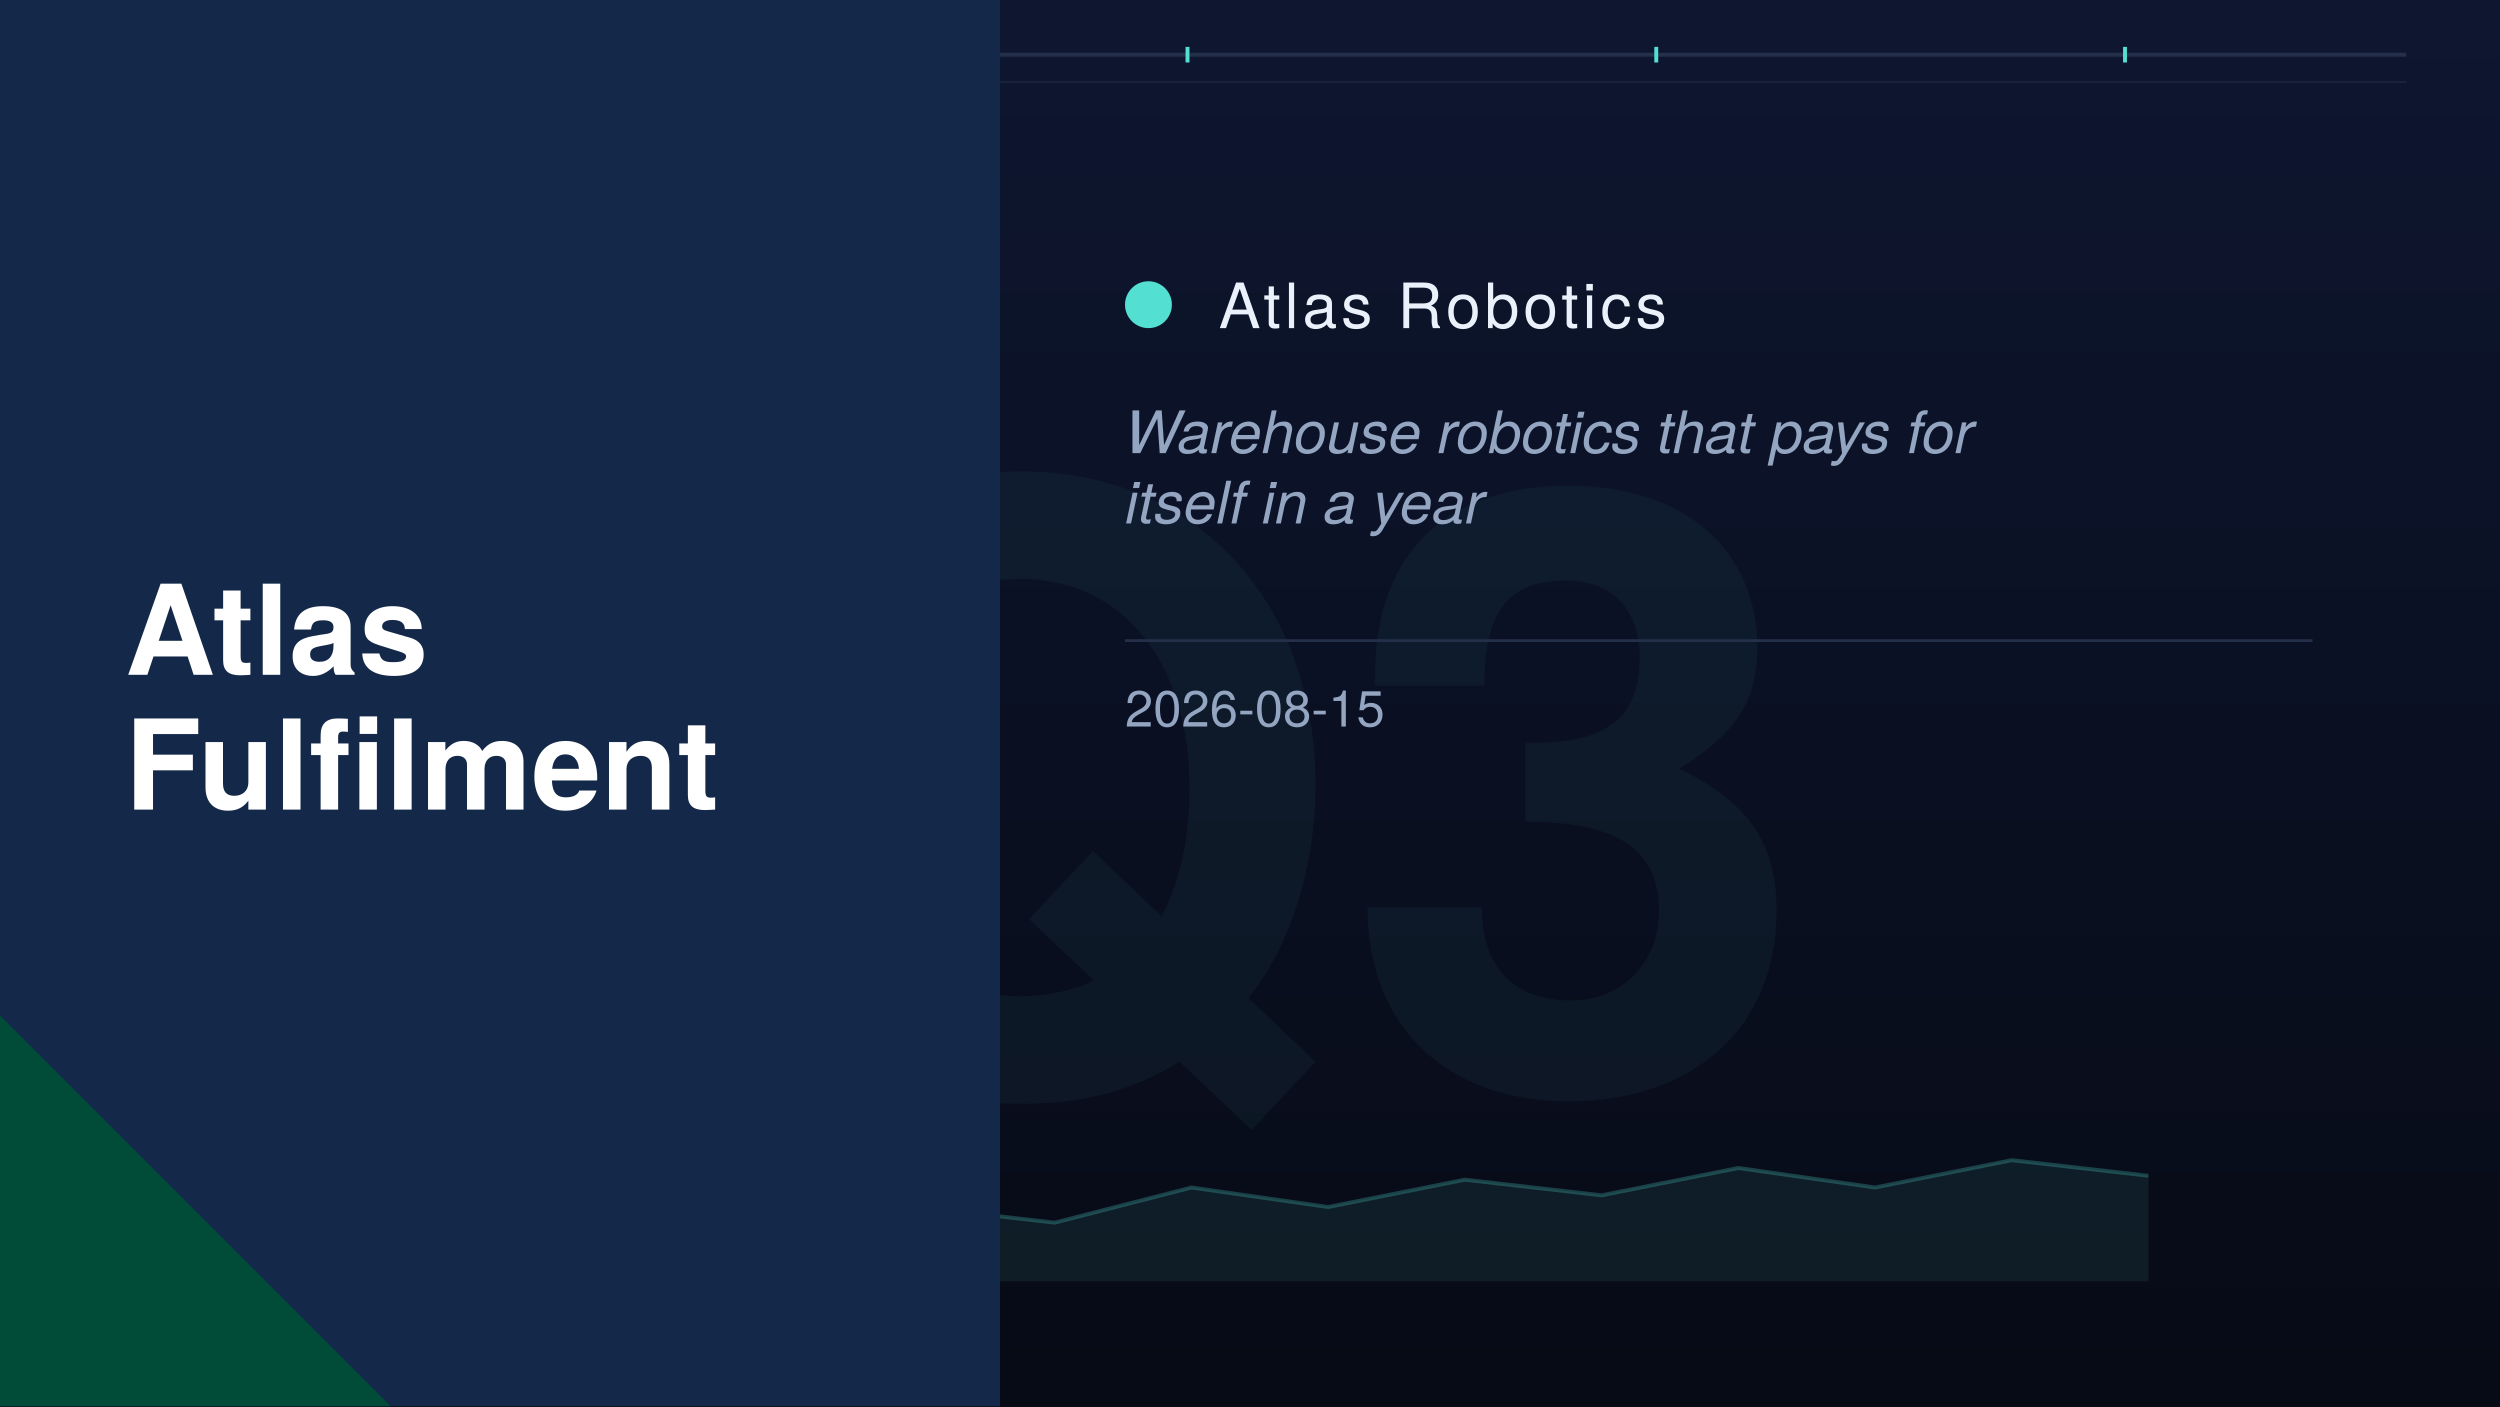
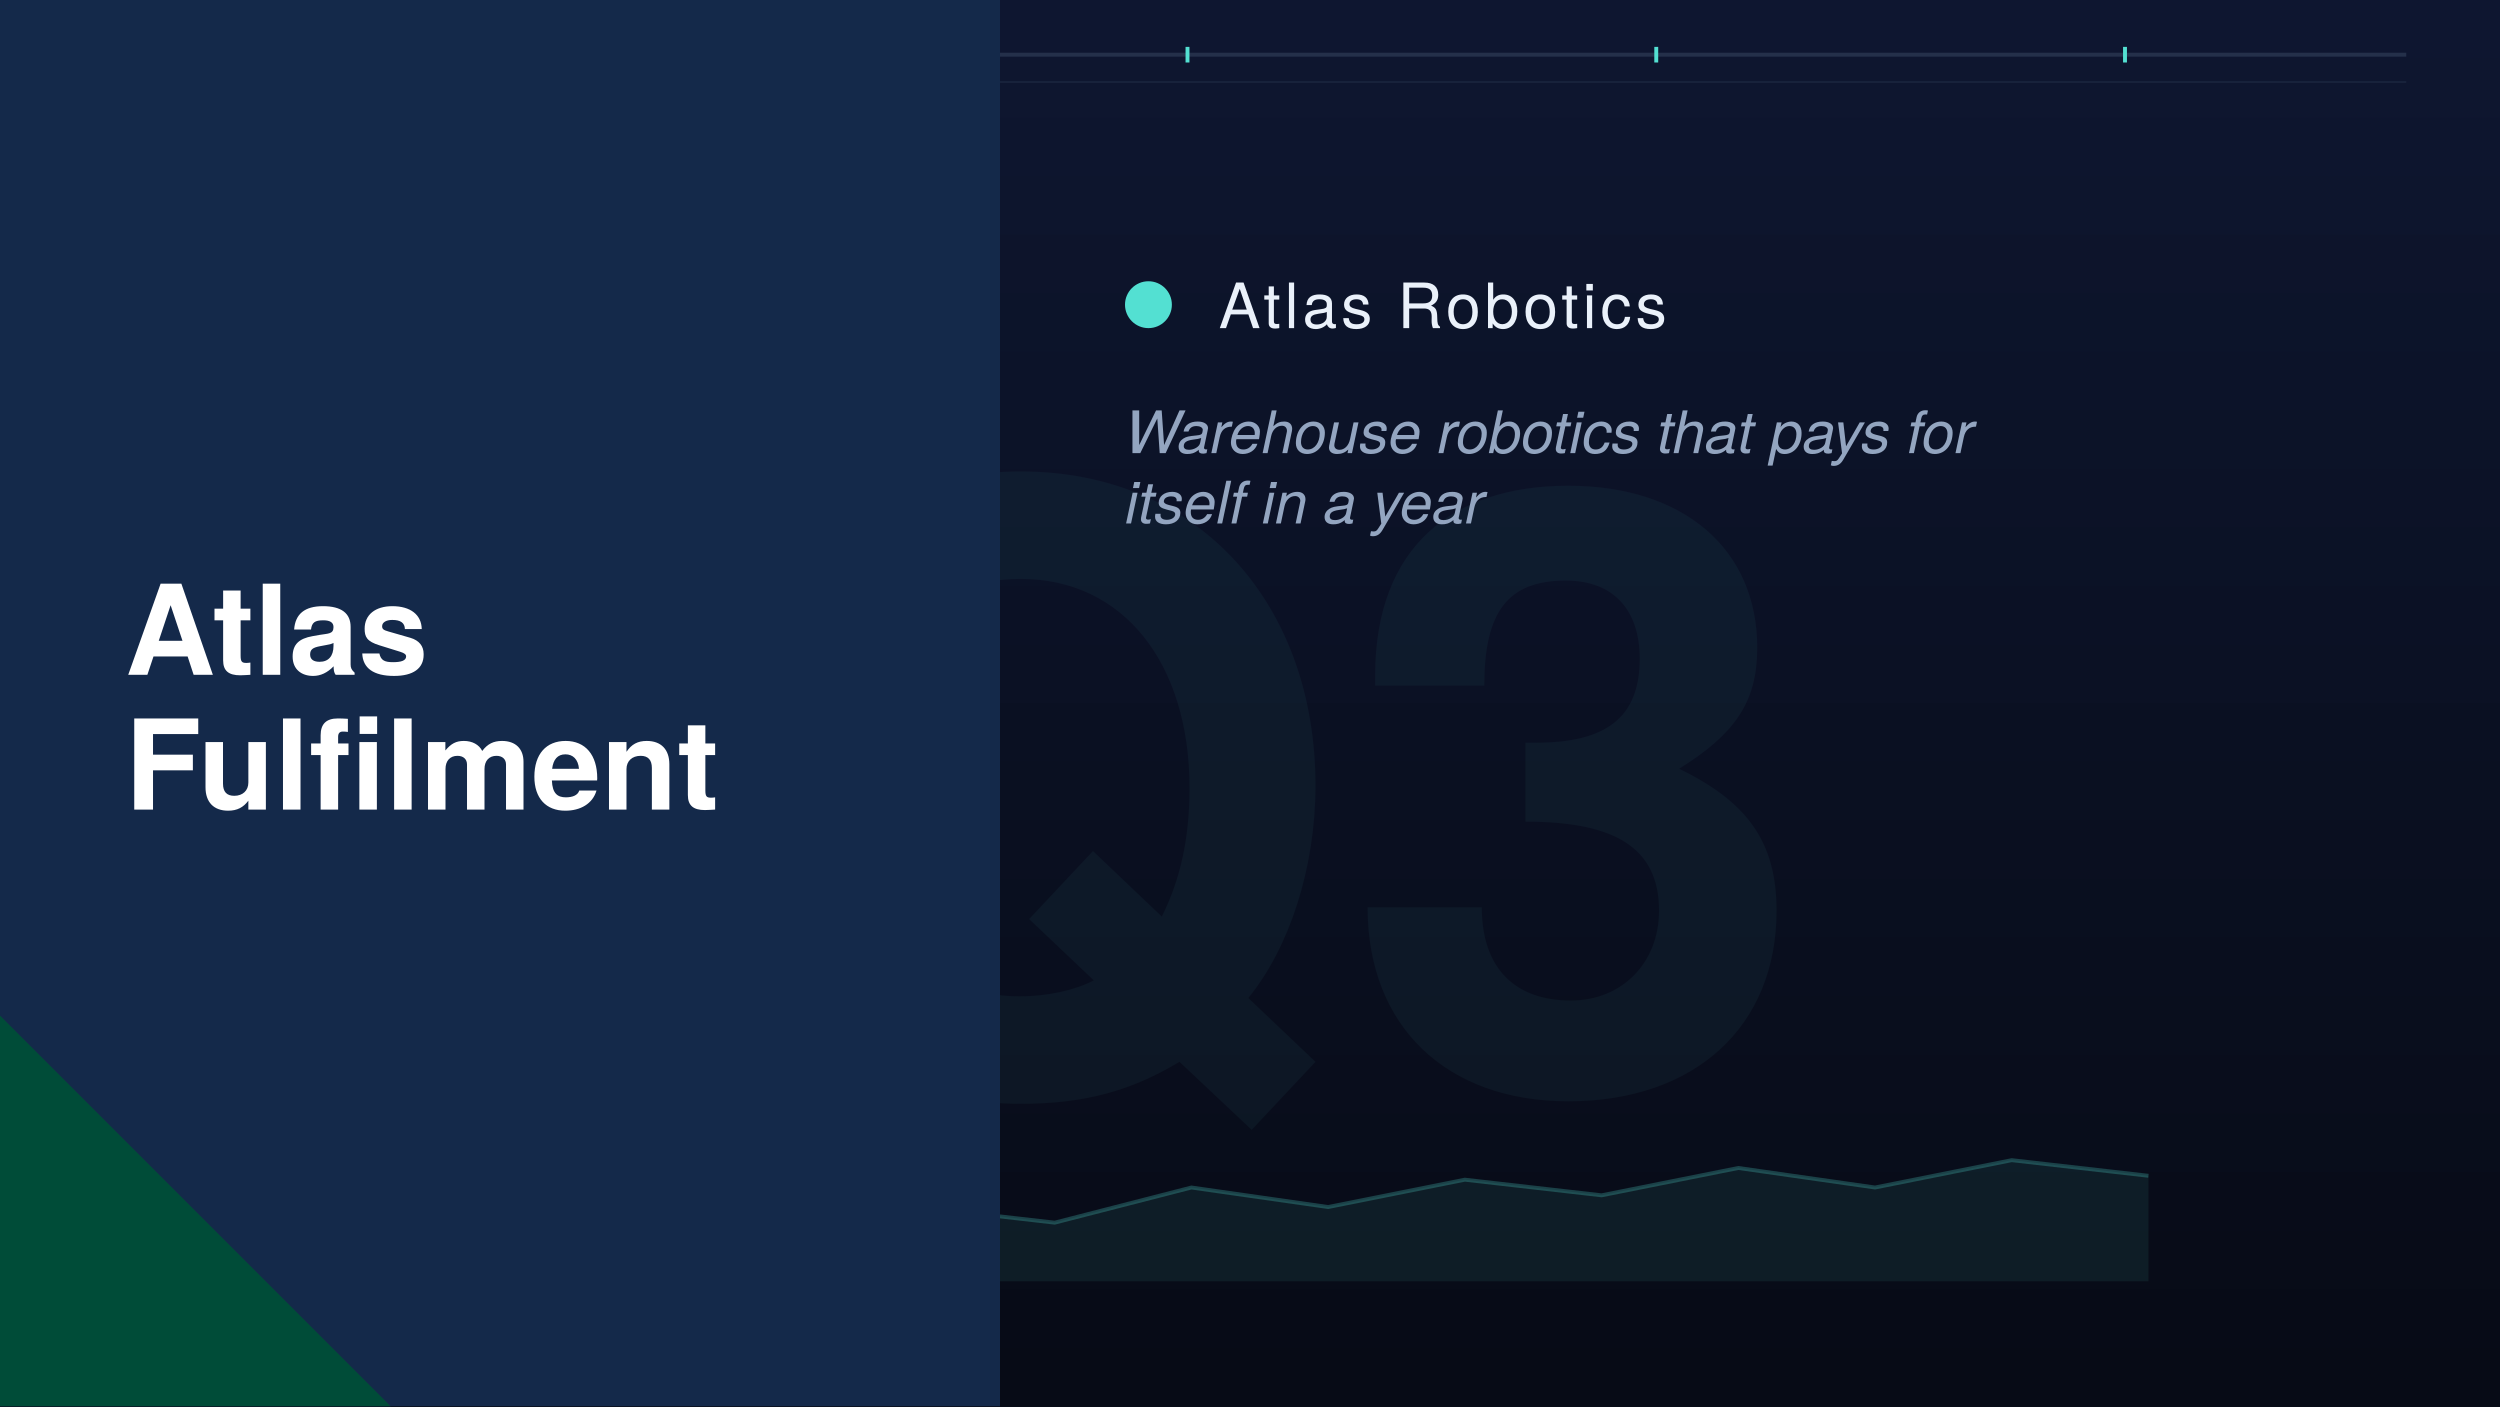
<svg xmlns="http://www.w3.org/2000/svg" viewBox="0 0 1280 720">
  <rect x="0" y="0" width="1280" height="31" fill="#0E1630" />
  <rect x="0" y="30" width="1280" height="31" fill="#0E162F" />
  <rect x="0" y="60" width="1280" height="31" fill="#0D152E" />
  <rect x="0" y="90" width="1280" height="31" fill="#0D152D" />
  <rect x="0" y="120" width="1280" height="31" fill="#0D142B" />
  <rect x="0" y="150" width="1280" height="31" fill="#0C142A" />
  <rect x="0" y="180" width="1280" height="31" fill="#0C1329" />
  <rect x="0" y="210" width="1280" height="31" fill="#0C1328" />
  <rect x="0" y="240" width="1280" height="31" fill="#0C1227" />
  <rect x="0" y="270" width="1280" height="31" fill="#0B1226" />
  <rect x="0" y="300" width="1280" height="31" fill="#0B1125" />
  <rect x="0" y="330" width="1280" height="31" fill="#0B1124" />
  <rect x="0" y="360" width="1280" height="31" fill="#0A1022" />
  <rect x="0" y="390" width="1280" height="31" fill="#0A1021" />
  <rect x="0" y="420" width="1280" height="31" fill="#0A0F20" />
  <rect x="0" y="450" width="1280" height="31" fill="#090F1F" />
  <rect x="0" y="480" width="1280" height="31" fill="#090E1E" />
  <rect x="0" y="510" width="1280" height="31" fill="#090E1D" />
  <rect x="0" y="540" width="1280" height="31" fill="#090D1C" />
  <rect x="0" y="570" width="1280" height="31" fill="#080D1B" />
  <rect x="0" y="600" width="1280" height="31" fill="#080C19" />
  <rect x="0" y="630" width="1280" height="31" fill="#080C18" />
  <rect x="0" y="660" width="1280" height="31" fill="#070B17" />
  <rect x="0" y="690" width="1280" height="31" fill="#070B16" />
  <g data-decor="true">
    <text x="640" y="560" font-family="Microsoft YaHei, PingFang SC, Helvetica Neue, sans-serif" font-size="430" font-weight="700" fill="#53E0D2" opacity="0.05" text-anchor="middle">Q3</text>
    <line x1="48" y1="28" x2="1232" y2="28" stroke="#24304A" stroke-width="2" />
    <line x1="48" y1="42" x2="1232" y2="42" stroke="#24304A" stroke-width="1" opacity="0.45" />
    <line x1="128" y1="24" x2="128" y2="32" stroke="#53E0D2" stroke-width="2" />
    <line x1="368" y1="24" x2="368" y2="32" stroke="#53E0D2" stroke-width="2" />
    <line x1="608" y1="24" x2="608" y2="32" stroke="#53E0D2" stroke-width="2" />
    <line x1="848" y1="24" x2="848" y2="32" stroke="#53E0D2" stroke-width="2" />
    <line x1="1088" y1="24" x2="1088" y2="32" stroke="#53E0D2" stroke-width="2" />
    <path d="M 48 656 L 48 642 L 120 646 L 190 634 L 260 640 L 330 622 L 400 632 L 470 618 L 540 626 L 610 608 L 680 618 L 750 604 L 820 612 L 890 598 L 960 608 L 1030 594 L 1100 602 L 1100 656 Z" fill="#53E0D2" opacity="0.08" />
    <polyline points="48,642 120,646 190,634 260,640 330,622 400,632 470,618 540,626 610,608 680,618 750,604 820,612 890,598 960,608 1030,594 1100,602" fill="none" stroke="#53E0D2" stroke-width="2" opacity="0.25" />
  </g>
  <g data-archetype="left-anchor">
    <rect x="0" y="0" width="512" height="720" fill="#14294A" />
    <polygon points="0,720 0,520 200,720" fill="#004C38" />
    <text x="64" y="345.5" font-family="Microsoft YaHei, PingFang SC, Helvetica Neue, sans-serif" font-size="64" font-weight="600" fill="#FFFFFF" dominant-baseline="alphabetic">Atlas</text>
    <text x="64" y="414.5" font-family="Microsoft YaHei, PingFang SC, Helvetica Neue, sans-serif" font-size="64" font-weight="600" fill="#FFFFFF" dominant-baseline="alphabetic">Fulfilment</text>
    <g transform="translate(576, 168)">
      <circle cx="12" cy="-12" r="12" fill="#53E0D2" />
      <text x="48" y="0" font-family="Microsoft YaHei, PingFang SC, Helvetica Neue, sans-serif" font-size="32" fill="#EAF1FA" letter-spacing="2" dominant-baseline="alphabetic">Atlas Robotics</text>
    </g>
    <text x="576" y="232" font-family="Microsoft YaHei, PingFang SC, Helvetica Neue, sans-serif" font-size="30" fill="#93A5C0" font-style="italic" dominant-baseline="alphabetic">Warehouse robotics that pays for</text>
    <text x="576" y="268" font-family="Microsoft YaHei, PingFang SC, Helvetica Neue, sans-serif" font-size="30" fill="#93A5C0" font-style="italic" dominant-baseline="alphabetic">itself in a year</text>
-     <line x1="576" y1="328" x2="1184" y2="328" stroke="#24304A" stroke-width="1.4" />
-     <text x="576" y="372" font-family="Microsoft YaHei, PingFang SC, Helvetica Neue, sans-serif" font-size="26" dominant-baseline="alphabetic">
-       <tspan fill="#93A5C0">2026-08-15</tspan>
-     </text>
  </g>
</svg>
